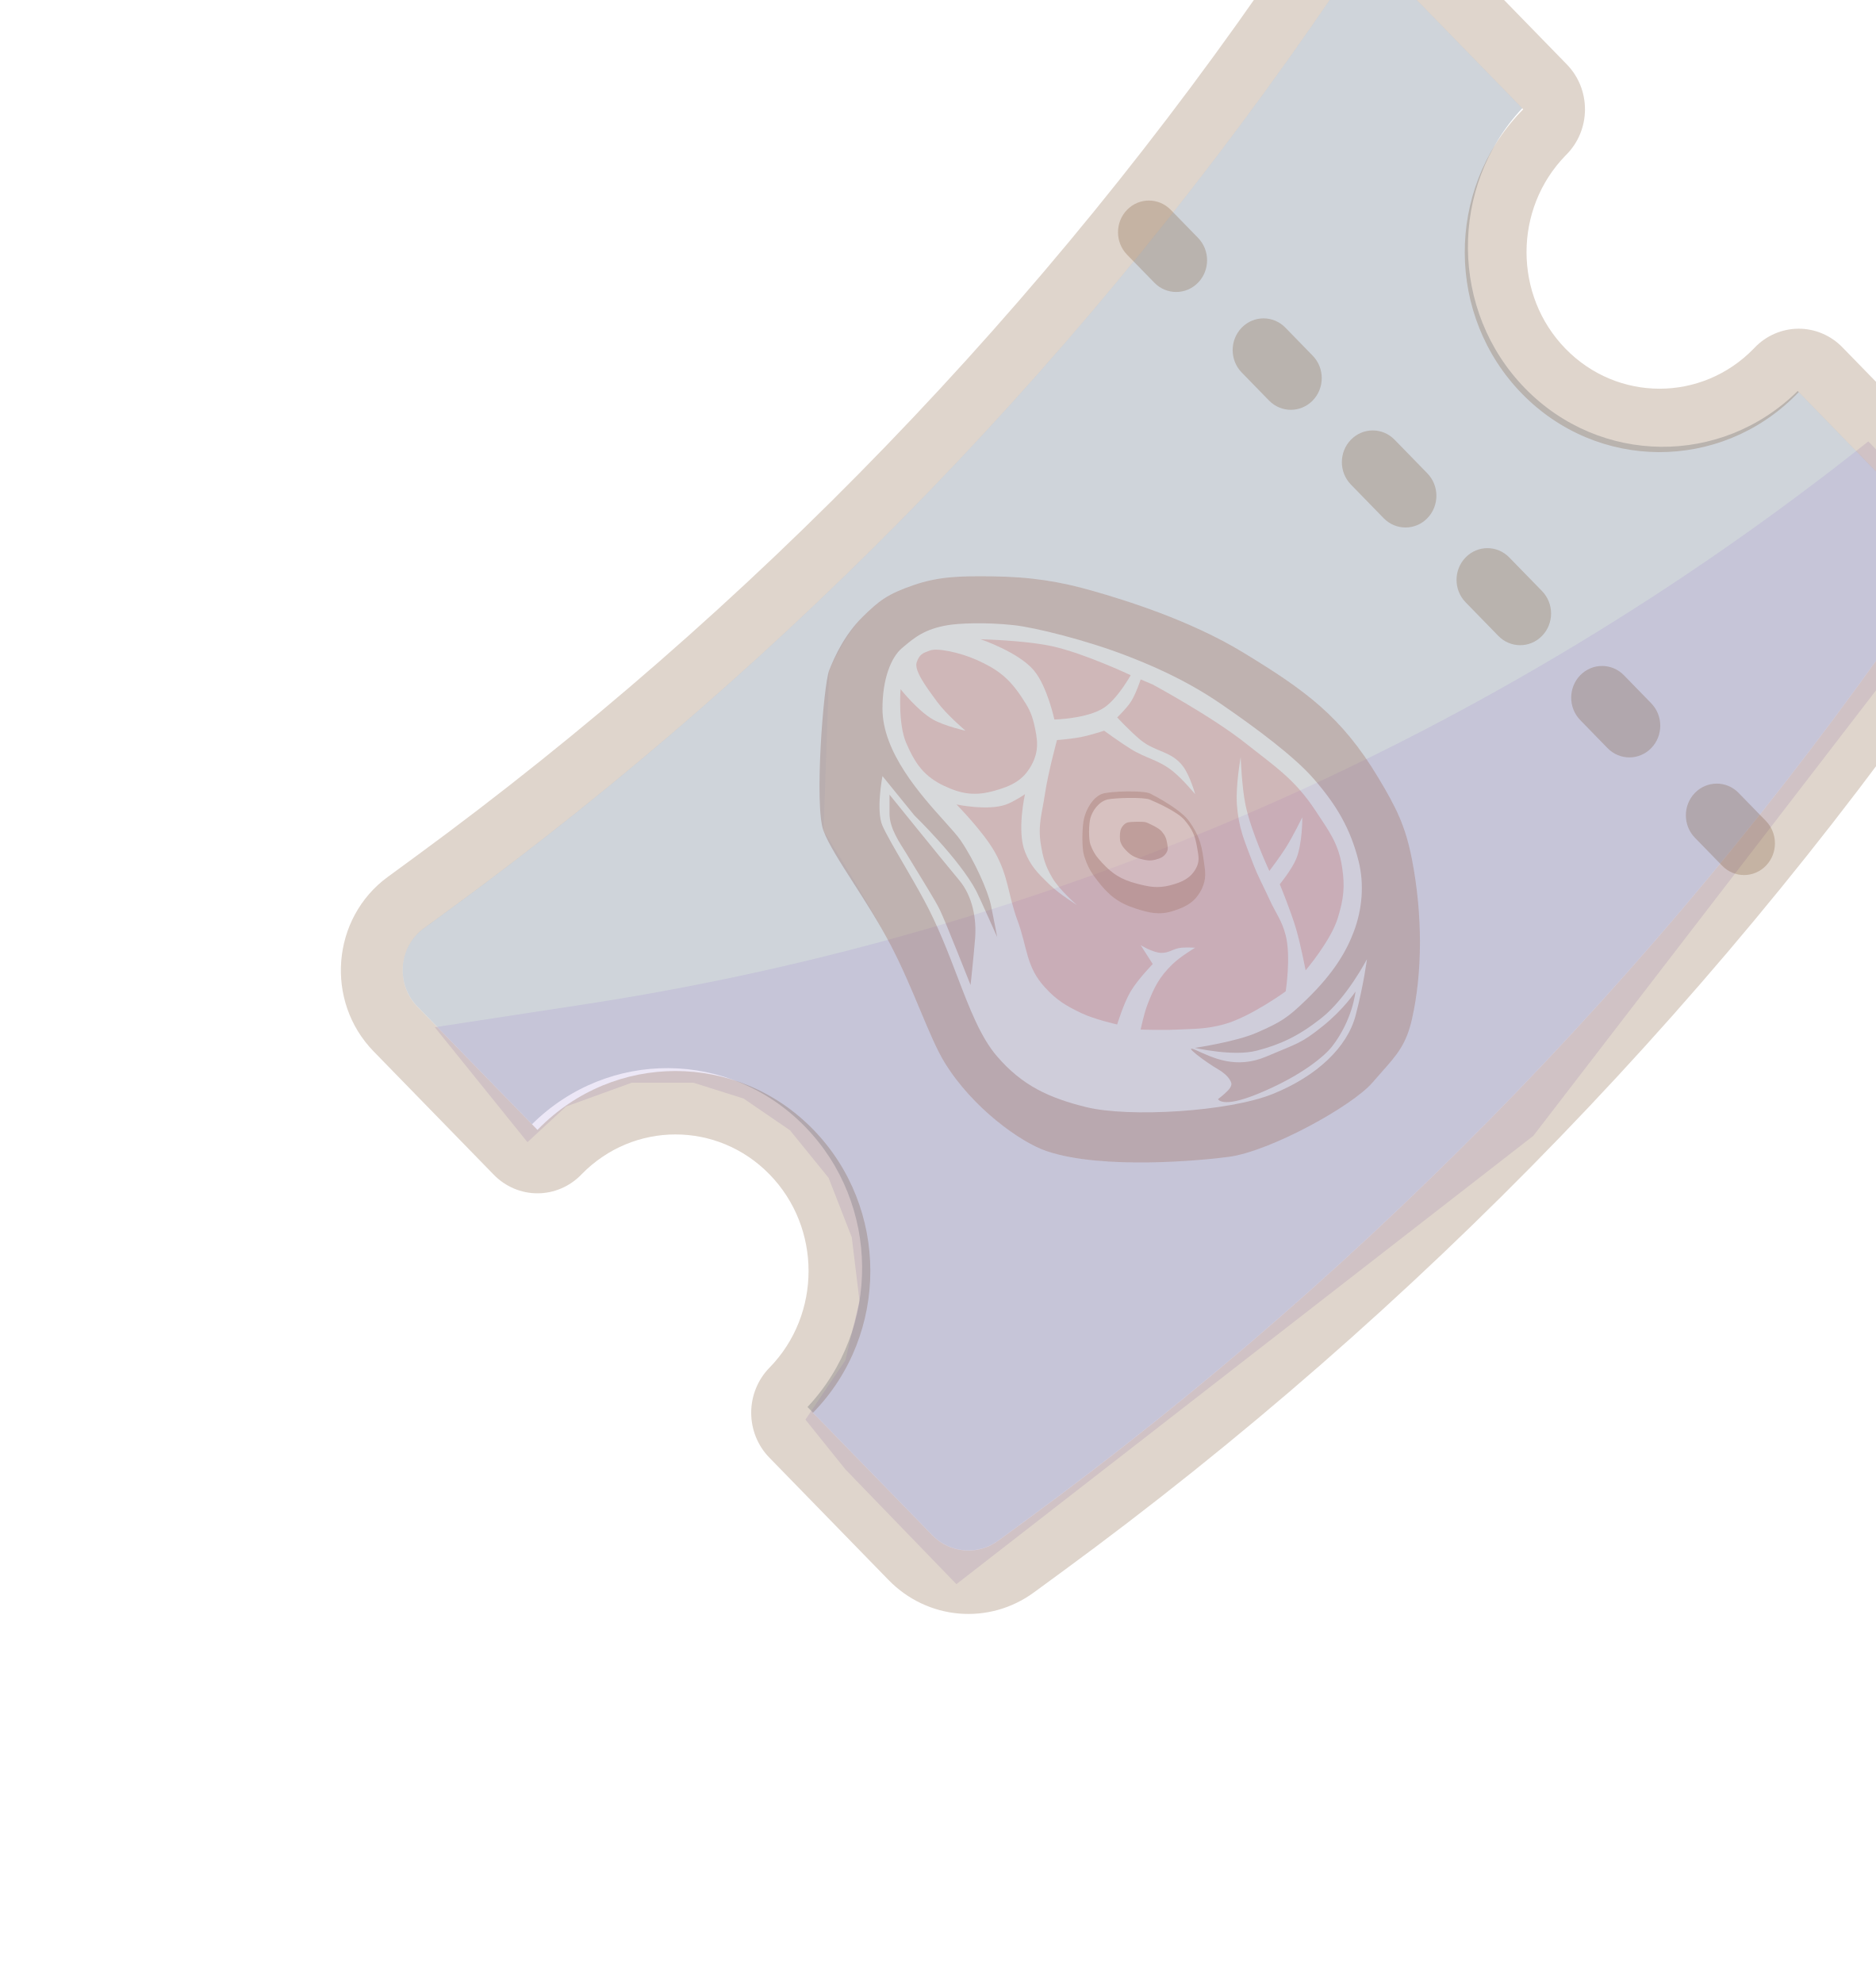
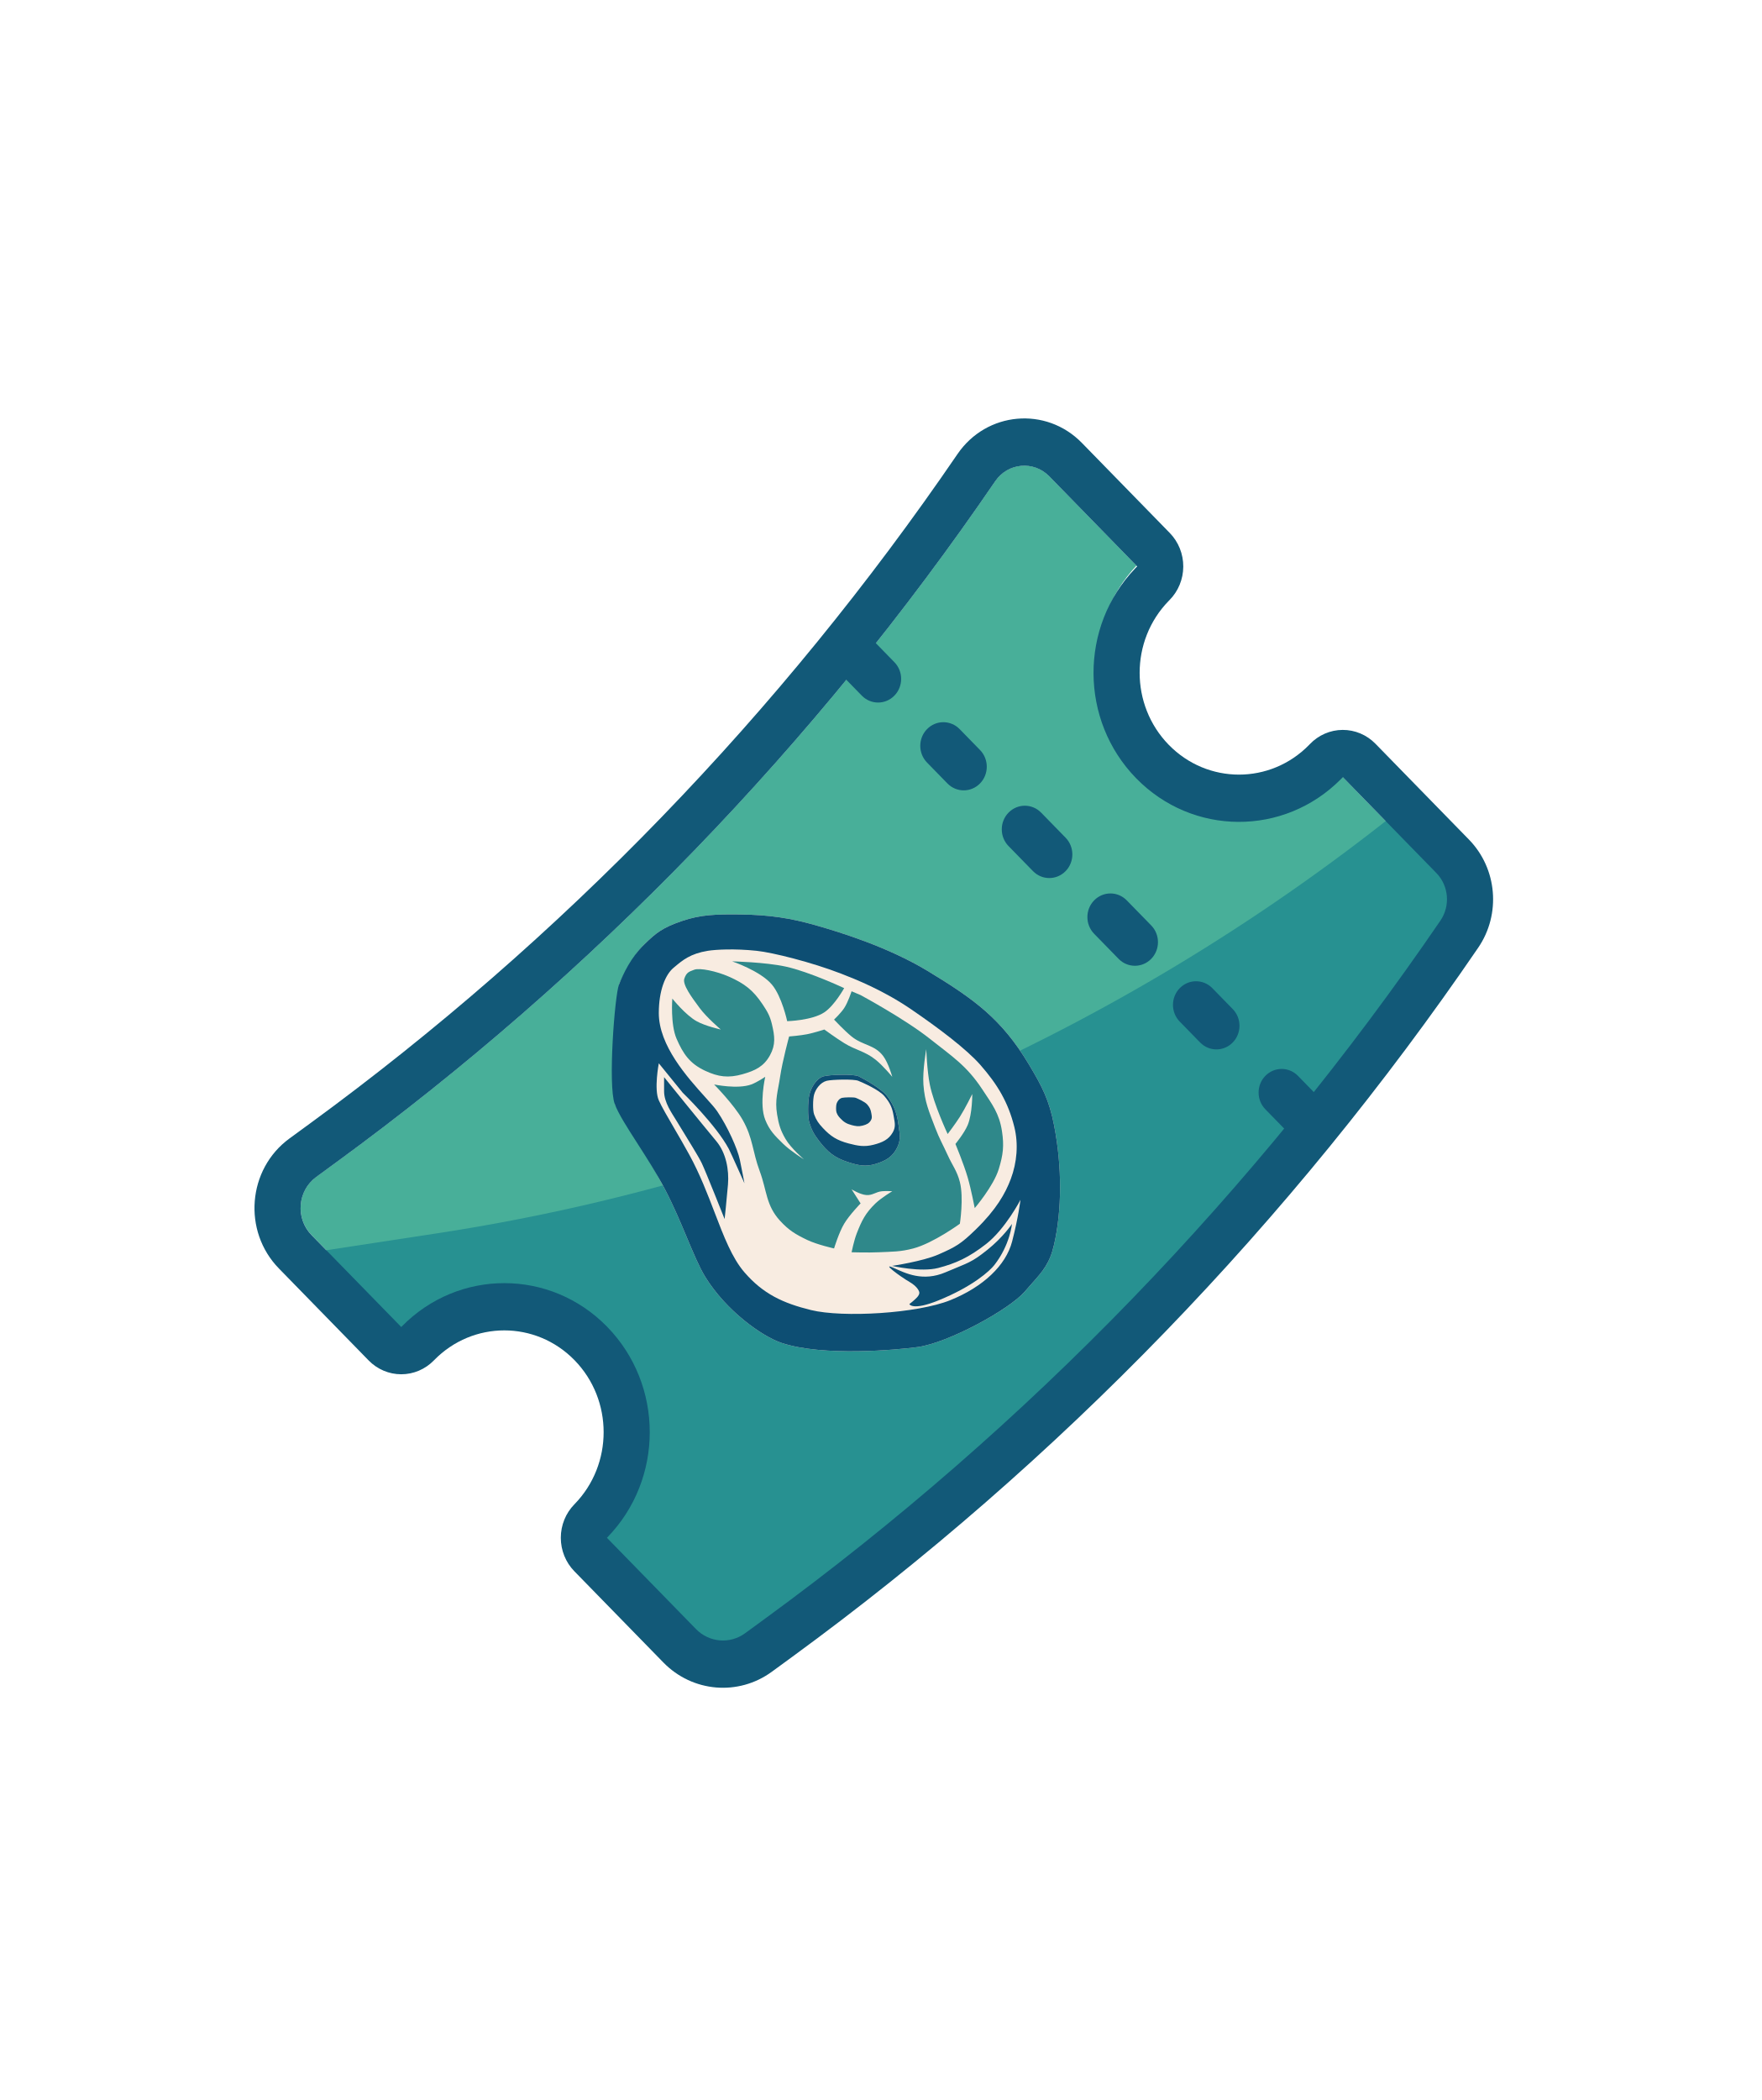
- <svg xmlns="http://www.w3.org/2000/svg" width="209" height="221" viewBox="0 0 209 221" fill="none">
-   <path d="M214.414 58.023C216.27 59.928 216.526 62.927 215.021 65.135C187.478 105.535 153.419 140.811 114.312 169.443L111.224 171.704C108.959 173.363 105.859 173.098 103.892 171.079L89.989 156.806C98.196 148.082 98.106 134.178 89.719 125.568C81.331 116.957 67.789 116.865 59.291 125.29L46.502 112.162C44.071 109.665 44.406 105.524 47.206 103.474L50.296 101.211C88.458 73.271 121.693 38.848 148.57 -0.575C150.453 -3.337 154.308 -3.683 156.629 -1.3L169.645 12.062C161.469 20.788 161.569 34.667 169.946 43.267C178.323 51.867 191.842 51.97 200.342 43.576L214.414 58.023Z" fill="#112A46" fill-opacity="0.2" />
-   <path d="M220.575 61.977L170.871 126.59L106.584 176.548L94.221 163.764L89.761 158.213L94.221 151.587L95.784 144.961L94.924 137.894L92.342 131.268L88.04 125.967L82.876 122.433L77.283 120.666H70.399L63.084 123.317L58.781 127.292L48.455 114.483L65.253 111.911C117.355 103.933 166.584 82.336 208.211 49.194L220.575 61.977Z" fill="#A28BD4" fill-opacity="0.2" />
-   <path fill-rule="evenodd" clip-rule="evenodd" d="M83.716 157.438C83.718 155.561 84.447 153.762 85.742 152.437L85.765 152.414C91.555 146.47 91.555 136.832 85.765 130.888C79.975 124.944 70.588 124.944 64.797 130.888L64.775 130.912C63.484 132.241 61.732 132.99 59.904 132.992C58.075 132.994 56.322 132.249 55.029 130.922L41.634 117.172C36.193 111.585 36.943 102.319 43.209 97.732L46.299 95.469L50.296 101.224L47.206 103.486C44.406 105.536 44.07 109.677 46.502 112.174L59.897 125.925L59.929 125.89C59.94 125.88 59.951 125.869 59.961 125.858C68.442 117.186 82.165 117.197 90.633 125.89C99.1 134.583 99.112 148.67 90.667 157.377C90.656 157.388 90.644 157.4 90.633 157.411L90.6 157.445L103.892 171.091C105.859 173.11 108.959 173.375 111.224 171.717L114.312 169.456C153.419 140.823 187.477 105.547 215.02 65.147C216.526 62.939 216.27 59.94 214.413 58.035L200.451 43.701C200.401 43.754 200.35 43.807 200.298 43.86C200.247 43.912 200.195 43.965 200.144 44.017C191.653 52.563 178.022 52.511 169.595 43.86C161.168 35.208 161.117 21.214 169.442 12.497C169.493 12.444 169.544 12.392 169.595 12.339C169.646 12.286 169.698 12.234 169.75 12.182L156.629 -1.288C154.308 -3.671 150.453 -3.324 148.57 -0.563C121.693 38.86 88.457 73.283 50.296 101.224L46.299 95.469C83.822 67.996 116.502 34.148 142.93 -4.615C147.267 -10.978 156.149 -11.776 161.497 -6.285L174.617 7.184C175.917 8.518 176.643 10.33 176.634 12.216C176.625 14.103 175.882 15.907 174.569 17.228C174.534 17.264 174.498 17.3 174.463 17.336C168.673 23.281 168.673 32.918 174.463 38.862C180.253 44.806 189.641 44.806 195.431 38.862C195.466 38.826 195.501 38.789 195.536 38.752C196.822 37.406 198.58 36.643 200.418 36.634C202.255 36.624 204.02 37.37 205.319 38.703L219.281 53.037C223.5 57.368 224.081 64.182 220.66 69.2C192.668 110.259 158.054 146.11 118.309 175.21L115.221 177.471C110.218 181.134 103.369 180.549 99.024 176.088L85.732 162.443C84.439 161.115 83.714 159.315 83.716 157.438Z" fill="#633001" fill-opacity="0.2" />
-   <path fill-rule="evenodd" clip-rule="evenodd" d="M130.47 23.385L133.512 26.508C134.856 27.888 134.856 30.126 133.512 31.506C132.168 32.886 129.988 32.886 128.644 31.506L125.602 28.383C124.258 27.003 124.258 24.765 125.602 23.385C126.946 22.005 129.126 22.005 130.47 23.385Z" fill="#633001" fill-opacity="0.2" />
-   <path fill-rule="evenodd" clip-rule="evenodd" d="M143.247 36.517L146.29 39.64C147.634 41.02 147.634 43.258 146.29 44.638C144.945 46.018 142.766 46.018 141.422 44.638L138.379 41.514C137.035 40.134 137.035 37.897 138.379 36.517C139.723 35.137 141.903 35.137 143.247 36.517Z" fill="#633001" fill-opacity="0.2" />
-   <path fill-rule="evenodd" clip-rule="evenodd" d="M159.068 57.752C157.724 59.132 155.544 59.132 154.2 57.752L150.549 54.003C149.205 52.623 149.205 50.386 150.549 49.006C151.893 47.626 154.073 47.626 155.417 49.006L159.068 52.754C160.412 54.134 160.412 56.372 159.068 57.752Z" fill="#633001" fill-opacity="0.2" />
-   <path fill-rule="evenodd" clip-rule="evenodd" d="M171.847 70.87C170.503 72.25 168.324 72.25 166.979 70.87L163.329 67.122C161.984 65.742 161.984 63.505 163.329 62.125C164.673 60.745 166.852 60.745 168.196 62.125L171.847 65.873C173.192 67.252 173.192 69.49 171.847 70.87Z" fill="#633001" fill-opacity="0.2" />
-   <path fill-rule="evenodd" clip-rule="evenodd" d="M180.974 75.255L184.016 78.379C185.36 79.759 185.36 81.996 184.016 83.376C182.672 84.756 180.493 84.756 179.148 83.376L176.106 80.253C174.762 78.873 174.762 76.635 176.106 75.255C177.45 73.875 179.63 73.875 180.974 75.255Z" fill="#633001" fill-opacity="0.2" />
-   <path fill-rule="evenodd" clip-rule="evenodd" d="M193.753 88.367L196.795 91.49C198.14 92.87 198.14 95.108 196.795 96.488C195.451 97.868 193.272 97.868 191.927 96.488L188.885 93.365C187.541 91.984 187.541 89.747 188.885 88.367C190.229 86.987 192.409 86.987 193.753 88.367Z" fill="#633001" fill-opacity="0.2" />
-   <path d="M91.767 92.575L92.401 74.711C92.401 74.711 94.164 70.688 96.125 68.757C97.974 66.936 98.92 66.209 101.778 65.221C104.635 64.232 107.019 64.199 110.415 64.232C114.888 64.277 118.101 64.805 121.746 65.844C125.391 66.885 132.613 69.105 138.571 72.735C145.429 76.914 149.504 79.833 153.6 86.672C155.579 89.976 156.62 92.005 157.351 95.773C158.566 102.039 158.513 108.462 157.351 113.584C156.584 116.965 155.231 117.98 152.966 120.631C150.701 123.281 141.556 128.301 136.96 128.925C133.949 129.334 122.882 130.381 116.675 128.301C113.69 127.301 108.357 123.432 105.291 118.446C103.547 115.612 101.887 110.372 99.295 105.393C96.616 100.247 91.767 92.575 91.767 92.575Z" fill="#F8ECE1" fill-opacity="0.2" />
-   <path d="M106.922 98.131C104.756 95.531 99.13 88.562 99.13 88.562V90.668C99.13 92.358 100.304 93.964 100.953 95.037C102.933 98.313 104.175 100.237 104.756 101.433C105.337 102.629 108.163 109.78 108.163 109.78C108.163 109.78 108.48 106.867 108.665 104.631C108.85 102.395 108.375 99.875 106.922 98.131Z" fill="#691806" fill-opacity="0.2" />
-   <path d="M151.057 110.508C151.057 110.508 149.783 112.457 147.385 114.382C144.955 116.332 144.559 116.28 141.152 117.736C137.745 119.192 135.182 117.892 133.334 117.06C131.485 116.228 134.386 118.387 135.737 119.166C137.08 119.941 137.216 120.7 137.216 120.7C137.216 120.7 137.348 121.012 136.846 121.532C136.345 122.052 135.737 122.494 135.737 122.494C135.737 122.494 136.16 123.535 140.069 121.948C145.221 119.858 147.745 117.528 148.415 116.67C150.773 113.654 151.057 110.508 151.057 110.508Z" fill="#691806" fill-opacity="0.2" />
-   <path fill-rule="evenodd" clip-rule="evenodd" d="M92.401 74.711C91.767 76.316 90.731 89.784 91.767 92.575C92.311 94.037 93.617 96.075 95.122 98.424C96.489 100.556 98.02 102.945 99.295 105.393C100.561 107.826 101.605 110.321 102.545 112.567C103.529 114.918 104.399 116.997 105.291 118.446C108.357 123.432 113.69 127.301 116.675 128.301C122.882 130.381 133.949 129.334 136.96 128.925C141.556 128.301 150.701 123.281 152.966 120.631C153.345 120.187 153.699 119.789 154.029 119.417C155.668 117.573 156.712 116.399 157.351 113.584C158.513 108.462 158.566 102.039 157.351 95.773C156.62 92.005 155.579 89.976 153.6 86.672C149.504 79.833 145.429 76.914 138.571 72.735C132.613 69.105 125.391 66.885 121.746 65.844C118.101 64.805 114.888 64.277 110.415 64.232C107.019 64.199 104.635 64.232 101.778 65.221C98.92 66.209 97.974 66.936 96.125 68.757C94.164 70.688 93.035 73.107 92.401 74.711ZM100.536 72.215C99.321 73.23 98.344 75.616 98.344 78.975C98.344 83.849 102.602 88.583 105.265 91.543C106.054 92.421 106.704 93.143 107.06 93.667C108.619 95.955 110.098 99.283 110.441 100.921C110.716 102.232 111.128 104.431 111.128 104.431C111.128 104.431 109.078 99.829 108.803 99.309C106.908 95.721 101.91 90.884 101.91 90.884L98.344 86.49C98.344 86.49 97.598 90.357 98.344 92.028C98.775 92.994 99.65 94.497 100.649 96.213C101.379 97.468 102.176 98.837 102.913 100.193C104.493 103.096 105.633 106.075 106.686 108.827C108.055 112.405 109.277 115.599 111.128 117.744C113.916 120.975 116.882 122.359 121.059 123.387C125.814 124.557 136.933 123.907 141.873 121.905C146.747 119.929 150.153 116.723 151.084 113.134C152.015 109.546 152.332 106.902 152.332 106.902C152.332 106.902 150.087 111.25 147.208 113.506C144.62 115.534 142.649 116.416 140.05 117.094C137.443 117.775 133.156 116.782 133.156 116.782C133.156 116.782 137.694 116.12 140.05 115.092C142.762 113.909 143.481 113.447 145.597 111.4C148.733 108.365 150.087 105.914 150.879 103.807C151.811 101.332 152.049 98.544 151.408 95.981C150.482 92.281 148.886 89.64 146.363 86.75C144.276 84.36 140.105 81.218 136.035 78.43C131.818 75.54 127.689 73.91 125.602 73.099C121.183 71.381 115.354 69.921 112.95 69.667C109.658 69.318 106.828 69.479 105.66 69.667C103.071 70.084 101.89 71.077 100.745 72.04C100.675 72.099 100.606 72.157 100.536 72.215Z" fill="#621706" fill-opacity="0.2" />
-   <path d="M144.444 95.739C145.159 94.042 145.131 91.085 145.131 91.085C145.131 91.085 144.091 93.21 143.282 94.491C142.625 95.532 141.46 97.065 141.46 97.065C141.46 97.065 139.399 92.666 138.792 89.655C138.383 87.623 138.264 84.376 138.264 84.376C138.264 84.376 137.692 87.592 137.841 89.655C138.031 92.276 138.675 93.694 139.611 96.155C140.229 97.781 140.74 98.626 141.46 100.211C142.174 101.784 142.856 102.571 143.282 104.242C143.885 106.605 143.282 110.482 143.282 110.482C143.282 110.482 139.312 113.383 136.336 114.174C134.371 114.697 133.191 114.649 131.159 114.746C129.582 114.822 127.117 114.746 127.117 114.746C127.117 114.746 127.473 112.999 127.883 111.938C128.629 110.013 129.19 108.884 130.683 107.44C131.552 106.6 133.192 105.62 133.192 105.62C133.192 105.62 132.256 105.564 131.66 105.62C130.729 105.708 130.27 106.252 129.336 106.192C128.407 106.132 127.117 105.334 127.117 105.334L128.464 107.44C128.464 107.44 126.785 109.171 126.008 110.482C125.212 111.824 124.502 114.174 124.502 114.174C124.502 114.174 121.968 113.612 120.488 112.9C118.741 112.06 117.75 111.46 116.447 110.04C114.321 107.725 114.497 105.561 113.409 102.63C112.306 99.659 112.416 97.693 110.847 94.933C109.542 92.637 106.594 89.655 106.594 89.655C106.594 89.655 110.112 90.4 112.141 89.655C113.015 89.334 114.228 88.51 114.228 88.51C114.228 88.51 113.295 92.599 114.228 94.933C114.869 96.538 115.638 97.291 116.867 98.494L116.922 98.547C117.997 99.6 120.012 100.861 120.012 100.861C120.012 100.861 118.07 99.197 117.265 97.819C116.495 96.5 116.245 95.629 115.998 94.127C115.639 91.955 116.125 90.688 116.447 88.51C116.799 86.124 117.794 82.478 117.794 82.478C117.794 82.478 119.448 82.347 120.488 82.14C121.506 81.937 123.05 81.438 123.05 81.438C123.05 81.438 124.816 82.728 126.008 83.466C127.762 84.552 129.071 84.655 130.683 85.936C131.784 86.811 133.192 88.51 133.192 88.51C133.192 88.51 132.634 86.477 131.845 85.416C130.556 83.681 128.8 83.849 127.117 82.478C126.016 81.581 124.502 79.956 124.502 79.956C124.502 79.956 125.519 78.983 126.008 78.24C126.601 77.339 127.117 75.718 127.117 75.718L128.464 76.29C128.464 76.29 135.062 79.854 138.792 82.816C142.119 85.458 144.286 86.825 146.61 90.357C148.106 92.629 149.161 93.971 149.568 96.649C149.901 98.836 149.738 100.174 149.093 102.292C148.314 104.849 145.501 108.142 145.501 108.142C145.501 108.142 144.962 105.31 144.444 103.54C143.863 101.549 142.622 98.547 142.622 98.547C142.622 98.547 143.938 96.941 144.444 95.739Z" fill="#B32D2D" fill-opacity="0.2" />
-   <path d="M115.231 74.729C113.518 72.674 109.288 71.245 109.288 71.245C109.288 71.245 114.209 71.356 117.265 72.025C120.824 72.804 126.008 75.249 126.008 75.249C126.008 75.249 124.572 77.843 123.05 78.863C121.207 80.098 117.503 80.189 117.503 80.189C117.503 80.189 116.716 76.51 115.231 74.729Z" fill="#B32D2D" fill-opacity="0.2" />
-   <path d="M103.981 80.19C102.29 79.237 100.362 76.809 100.362 76.809C100.362 76.809 100.057 80.647 100.996 82.816C101.985 85.1 102.973 86.53 105.249 87.6C107.231 88.532 108.738 88.72 110.848 88.12C112.726 87.587 114.013 86.979 114.942 85.286C115.817 83.693 115.648 82.422 115.233 80.658C114.938 79.405 114.549 78.743 113.833 77.667C112.432 75.564 111.146 74.564 108.814 73.533C106.932 72.701 104.456 72.191 103.637 72.493L103.599 72.507C102.808 72.799 102.471 72.924 102.158 73.819C101.848 74.712 103.242 76.597 104.389 78.148L104.456 78.24C105.495 79.645 107.599 81.438 107.599 81.438C107.599 81.438 105.28 80.922 103.981 80.19Z" fill="#B32D2D" fill-opacity="0.2" />
-   <path d="M134.108 95.619C133.879 93.941 133.522 92.96 132.549 91.563C131.651 90.273 128.957 88.829 128.191 88.443C127.425 88.057 123.754 88.183 122.909 88.443C121.822 88.777 121.049 90.159 120.796 91.251C120.584 92.161 120.55 94.501 120.796 95.307C121.156 96.491 121.518 97.13 122.275 98.116C123.538 99.76 124.589 100.625 126.58 101.262C128.133 101.759 129.197 102.01 130.753 101.522C132.271 101.046 133.277 100.447 133.949 99.026C134.52 97.819 134.287 96.939 134.108 95.619Z" fill="#F8ECE1" fill-opacity="0.2" />
-   <path fill-rule="evenodd" clip-rule="evenodd" d="M132.549 91.563C133.522 92.96 133.879 93.941 134.108 95.619C134.129 95.78 134.152 95.934 134.174 96.083C134.332 97.158 134.451 97.965 133.949 99.026C133.277 100.447 132.271 101.046 130.753 101.522C129.197 102.01 128.133 101.759 126.58 101.262C124.589 100.625 123.538 99.76 122.275 98.116C121.518 97.13 121.156 96.491 120.796 95.307C120.55 94.501 120.584 92.161 120.796 91.251C121.049 90.159 121.822 88.777 122.909 88.443C123.754 88.183 127.425 88.057 128.191 88.443C128.957 88.829 131.651 90.273 132.549 91.563ZM132.001 91.386C132.868 92.408 133.186 93.124 133.39 94.352C133.41 94.469 133.43 94.582 133.449 94.69C133.59 95.476 133.696 96.067 133.249 96.842C132.649 97.881 131.753 98.319 130.399 98.667C129.012 99.023 128.063 98.84 126.678 98.477C124.903 98.011 123.966 97.378 122.84 96.176C122.165 95.456 121.843 94.989 121.521 94.124C121.302 93.534 121.333 91.823 121.521 91.158C121.747 90.359 122.437 89.35 123.405 89.105C124.159 88.915 127.432 88.823 128.115 89.105C128.798 89.388 131.2 90.443 132.001 91.386Z" fill="#621706" fill-opacity="0.2" />
-   <path d="M130.06 93.936C129.971 93.403 129.831 93.091 129.452 92.647C129.102 92.238 128.052 91.779 127.753 91.656C127.455 91.534 126.023 91.574 125.694 91.656C125.27 91.763 124.969 92.201 124.87 92.548C124.788 92.838 124.774 93.581 124.87 93.837C125.011 94.213 125.152 94.416 125.447 94.729C125.939 95.251 126.349 95.526 127.125 95.729C127.73 95.887 128.145 95.966 128.752 95.811C129.344 95.66 129.736 95.47 129.998 95.018C130.22 94.635 130.13 94.356 130.06 93.936Z" fill="#621706" fill-opacity="0.2" />
+ <svg xmlns="http://www.w3.org/2000/svg" width="193" height="230" viewBox="0 0 611 633" fill="none">
+   <path d="M498.12 255.107C502.433 259.525 503.028 266.479 499.53 271.599C435.543 365.273 356.417 447.066 265.564 513.456L258.39 518.699C253.129 522.544 245.926 521.93 241.357 517.248L209.058 484.154C228.124 463.925 227.915 431.688 208.43 411.723C188.944 391.758 157.482 391.543 137.739 411.079L108.03 380.638C102.38 374.849 103.159 365.247 109.664 360.494L116.844 355.248C205.5 290.463 282.712 210.647 345.153 119.237C349.527 112.835 358.483 112.031 363.876 117.557L394.113 148.539C375.118 168.773 375.351 200.954 394.813 220.894C414.274 240.834 445.682 241.074 465.429 221.611L498.12 255.107Z" fill="#48AF99" />
+   <path d="M512.438 264.278L396.966 414.093L247.615 529.93L218.893 500.289L208.53 487.416L218.893 472.053L222.524 456.69L220.525 440.303L214.528 424.94L204.532 412.649L192.536 404.456L179.542 400.359H163.548L146.555 406.504L136.559 415.722L112.569 386.02L151.595 380.057C272.638 361.559 387.007 311.483 483.714 234.636L512.438 264.278Z" fill="#279191" />
+   <path fill-rule="evenodd" clip-rule="evenodd" d="M194.486 485.619C194.491 481.267 196.185 477.095 199.194 474.024L199.248 473.97C212.699 460.187 212.699 437.841 199.248 424.059C185.796 410.276 163.987 410.276 150.536 424.059L150.483 424.113C147.485 427.197 143.414 428.932 139.167 428.937C134.919 428.942 130.844 427.215 127.841 424.138L96.724 392.255C84.082 379.302 85.825 357.817 100.381 347.18L107.56 341.934L116.846 355.276L109.667 360.523C103.162 365.276 102.383 374.878 108.032 380.667L139.15 412.55L139.227 412.471C139.251 412.446 139.276 412.421 139.301 412.396C159.003 392.289 190.884 392.314 210.557 412.471C230.228 432.627 230.254 465.289 210.635 485.477C210.609 485.504 210.583 485.531 210.557 485.557L210.479 485.636L241.359 517.276C245.929 521.958 253.131 522.572 258.393 518.727L265.567 513.485C356.42 447.095 435.545 365.301 499.533 271.627C503.03 266.507 502.436 259.554 498.123 255.135L465.686 221.9C465.569 222.023 465.45 222.145 465.331 222.268C465.211 222.389 465.091 222.511 464.971 222.632C445.247 242.449 413.579 242.328 394.001 222.268C374.422 202.207 374.304 169.759 393.646 149.549C393.763 149.425 393.882 149.303 394.001 149.181C394.12 149.059 394.24 148.938 394.36 148.817L363.879 117.586C358.485 112.059 349.529 112.863 345.156 119.265C282.715 210.675 205.503 290.491 116.846 355.276L107.56 341.934C194.734 278.233 270.655 199.75 332.053 109.869C342.13 95.118 362.762 93.266 375.188 105.998L405.669 137.229C408.687 140.322 410.374 144.523 410.353 148.897C410.332 153.271 408.606 157.455 405.557 160.518C405.475 160.6 405.392 160.685 405.31 160.769C391.859 174.551 391.859 196.897 405.31 210.68C418.761 224.462 440.57 224.462 454.022 210.68C454.103 210.596 454.185 210.511 454.267 210.426C457.255 207.303 461.339 205.534 465.608 205.513C469.877 205.491 473.977 207.219 476.996 210.312L509.432 243.547C519.232 253.589 520.583 269.389 512.636 281.024C447.604 376.226 367.189 459.354 274.854 526.826L267.679 532.069C256.056 540.562 240.145 539.207 230.05 528.864L199.171 497.224C196.167 494.146 194.482 489.971 194.486 485.619Z" fill="#125978" />
+   <path fill-rule="evenodd" clip-rule="evenodd" d="M303.104 174.794L310.172 182.036C313.295 185.236 313.295 190.423 310.172 193.623C307.049 196.824 301.986 196.824 298.863 193.623L291.795 186.381C288.672 183.181 288.672 177.994 291.795 174.794C294.918 171.594 299.981 171.594 303.104 174.794Z" fill="#125978" />
+   <path fill-rule="evenodd" clip-rule="evenodd" d="M332.797 205.242L339.865 212.484C342.988 215.684 342.988 220.872 339.865 224.072C336.743 227.272 331.679 227.272 328.556 224.072L321.488 216.83C318.365 213.63 318.365 208.442 321.488 205.242C324.611 202.042 329.674 202.042 332.797 205.242Z" fill="#125978" />
+   <path fill-rule="evenodd" clip-rule="evenodd" d="M369.542 254.479C366.419 257.679 361.356 257.679 358.233 254.479L349.751 245.788C346.628 242.588 346.628 237.4 349.751 234.201C352.874 231.001 357.937 231.001 361.06 234.201L369.542 242.891C372.665 246.091 372.665 251.279 369.542 254.479Z" fill="#125978" />
+   <path fill-rule="evenodd" clip-rule="evenodd" d="M399.234 284.897C396.111 288.097 391.048 288.097 387.925 284.897L379.443 276.206C376.32 273.007 376.321 267.819 379.443 264.619C382.566 261.419 387.63 261.419 390.752 264.619L399.234 273.309C402.357 276.509 402.357 281.698 399.234 284.897Z" fill="#125978" />
+   <path fill-rule="evenodd" clip-rule="evenodd" d="M420.434 295.063L427.501 302.306C430.624 305.506 430.624 310.694 427.501 313.893C424.379 317.093 419.315 317.093 416.192 313.893L409.124 306.651C406.001 303.452 406.001 298.263 409.124 295.063C412.247 291.864 417.311 291.864 420.434 295.063Z" fill="#125978" />
+   <path fill-rule="evenodd" clip-rule="evenodd" d="M450.126 325.466L457.194 332.709C460.316 335.909 460.317 341.096 457.194 344.296C454.071 347.496 449.008 347.496 445.885 344.296L438.817 337.054C435.694 333.855 435.694 328.666 438.817 325.466C441.94 322.266 447.003 322.266 450.126 325.466Z" fill="#125978" />
+   <path d="M213.191 335.223L214.663 293.803C214.663 293.803 218.76 284.476 223.315 279.997C227.611 275.774 229.808 274.088 236.447 271.797C243.086 269.506 248.624 269.428 256.513 269.506C266.906 269.609 274.369 270.833 282.837 273.244C291.305 275.656 308.085 280.804 321.925 289.221C337.857 298.91 347.324 305.679 356.84 321.537C361.438 329.197 363.857 333.903 365.554 342.638C368.377 357.168 368.254 372.06 365.554 383.937C363.772 391.776 360.63 394.13 355.368 400.276C350.106 406.422 328.859 418.062 318.182 419.508C311.187 420.456 285.476 422.885 271.056 418.062C264.122 415.743 251.732 406.77 244.608 395.212C240.558 388.64 236.701 376.49 230.679 364.946C224.456 353.014 213.191 335.223 213.191 335.223Z" fill="#F8ECE1" />
+   <path d="M248.404 348.105C243.372 342.076 230.302 325.918 230.302 325.918V330.802C230.302 334.721 233.029 338.443 234.536 340.931C239.138 348.527 242.022 352.989 243.372 355.762C244.722 358.535 251.288 375.115 251.288 375.115C251.288 375.115 252.024 368.363 252.454 363.178C252.883 357.993 251.78 352.15 248.404 348.105Z" fill="#0D5074" />
+   <path d="M350.945 376.803C350.945 376.803 347.986 381.324 342.415 385.786C336.77 390.308 335.849 390.187 327.934 393.563C320.018 396.94 314.066 393.925 309.77 391.996C305.475 390.067 312.214 395.072 315.354 396.879C318.474 398.675 318.791 400.437 318.791 400.437C318.791 400.437 319.097 401.16 317.932 402.366C316.766 403.572 315.354 404.597 315.354 404.597C315.354 404.597 316.336 407.008 325.418 403.33C337.386 398.484 343.25 393.081 344.808 391.092C350.285 384.098 350.945 376.803 350.945 376.803Z" fill="#0D5074" />
+   <path fill-rule="evenodd" clip-rule="evenodd" d="M214.663 293.803C213.191 297.523 210.783 328.754 213.191 335.223C214.453 338.614 217.487 343.338 220.985 348.785C224.161 353.729 227.718 359.268 230.679 364.946C233.621 370.586 236.047 376.37 238.23 381.578C240.517 387.03 242.537 391.851 244.608 395.212C251.732 406.77 264.122 415.743 271.056 418.062C285.476 422.885 311.187 420.456 318.182 419.508C328.859 418.062 350.106 406.422 355.368 400.276C356.249 399.246 357.071 398.324 357.837 397.463C361.644 393.187 364.071 390.463 365.554 383.937C368.254 372.06 368.377 357.168 365.554 342.638C363.857 333.903 361.438 329.197 356.84 321.537C347.324 305.679 337.857 298.91 321.925 289.221C308.085 280.804 291.305 275.656 282.837 273.244C274.369 270.833 266.906 269.609 256.513 269.506C248.624 269.428 243.086 269.506 236.447 271.797C229.808 274.088 227.611 275.774 223.315 279.997C218.76 284.476 216.136 290.083 214.663 293.803ZM233.563 288.015C230.74 290.369 228.47 295.901 228.47 303.691C228.47 314.991 238.363 325.968 244.549 332.832C246.383 334.867 247.892 336.541 248.72 337.755C252.34 343.06 255.777 350.778 256.574 354.576C257.212 357.615 258.17 362.715 258.17 362.715C258.17 362.715 253.408 352.044 252.769 350.838C248.366 342.518 236.754 331.304 236.754 331.304L228.47 321.115C228.47 321.115 226.737 330.08 228.47 333.957C229.471 336.195 231.504 339.681 233.824 343.659C235.52 346.57 237.372 349.744 239.086 352.888C242.756 359.619 245.404 366.526 247.851 372.907C251.03 381.203 253.869 388.609 258.17 393.584C264.646 401.075 271.537 404.283 281.242 406.667C292.287 409.38 318.121 407.872 329.596 403.23C340.919 398.649 348.833 391.214 350.996 382.894C353.159 374.574 353.895 368.443 353.895 368.443C353.895 368.443 348.679 378.526 341.991 383.756C335.977 388.459 331.399 390.504 325.362 392.076C319.304 393.654 309.346 391.353 309.346 391.353C309.346 391.353 319.887 389.818 325.362 387.434C331.663 384.69 333.332 383.62 338.248 378.873C345.533 371.837 348.679 366.152 350.52 361.268C352.684 355.528 353.237 349.065 351.747 343.121C349.597 334.542 345.889 328.418 340.027 321.718C335.18 316.177 325.49 308.89 316.035 302.425C306.238 295.726 296.644 291.947 291.796 290.065C281.53 286.081 267.988 282.697 262.404 282.107C254.756 281.298 248.181 281.671 245.467 282.107C239.451 283.073 236.707 285.377 234.048 287.61C233.886 287.746 233.725 287.881 233.563 288.015Z" fill="#0D4E73" />
+   <path d="M335.576 342.559C337.237 338.625 337.172 331.767 337.172 331.767C337.172 331.767 334.755 336.695 332.876 339.665C331.351 342.079 328.642 345.634 328.642 345.634C328.642 345.634 323.854 335.435 322.445 328.451C321.494 323.74 321.218 316.212 321.218 316.212C321.218 316.212 319.889 323.669 320.236 328.451C320.676 334.53 322.173 337.817 324.347 343.524C325.784 347.294 326.971 349.254 328.642 352.929C330.301 356.576 331.887 358.4 332.876 362.274C334.276 367.755 332.876 376.744 332.876 376.744C332.876 376.744 323.653 383.471 316.738 385.305C312.175 386.516 309.432 386.405 304.711 386.631C301.049 386.807 295.323 386.631 295.323 386.631C295.323 386.631 296.148 382.58 297.102 380.12C298.834 375.656 300.138 373.037 303.607 369.69C305.624 367.743 309.436 365.47 309.436 365.47C309.436 365.47 307.261 365.339 305.877 365.47C303.713 365.673 302.646 366.936 300.477 366.796C298.319 366.657 295.323 364.806 295.323 364.806L298.452 369.69C298.452 369.69 294.551 373.705 292.745 376.744C290.897 379.855 289.248 385.305 289.248 385.305C289.248 385.305 283.359 384.002 279.921 382.351C275.864 380.402 273.56 379.011 270.532 375.719C265.594 370.35 266.003 365.333 263.476 358.536C260.914 351.648 261.167 347.091 257.523 340.69C254.492 335.366 247.644 328.451 247.644 328.451C247.644 328.451 255.815 330.18 260.53 328.451C262.56 327.707 265.378 325.799 265.378 325.799C265.378 325.799 263.211 335.278 265.378 340.69C266.868 344.413 268.654 346.157 271.509 348.946L271.637 349.071C274.135 351.511 278.816 354.436 278.816 354.436C278.816 354.436 274.305 350.577 272.434 347.382C270.644 344.323 270.065 342.305 269.489 338.821C268.656 333.786 269.786 330.847 270.532 325.799C271.351 320.264 273.662 311.811 273.662 311.811C273.662 311.811 277.506 311.508 279.921 311.027C282.285 310.557 285.873 309.4 285.873 309.4C285.873 309.4 289.977 312.391 292.745 314.102C296.82 316.621 299.861 316.859 303.607 319.83C306.165 321.859 309.436 325.799 309.436 325.799C309.436 325.799 308.138 321.084 306.307 318.624C303.312 314.601 299.231 314.989 295.323 311.811C292.764 309.731 289.248 305.963 289.248 305.963C289.248 305.963 291.609 303.707 292.745 301.984C294.123 299.896 295.323 296.136 295.323 296.136L298.452 297.462C298.452 297.462 313.779 305.726 322.445 312.595C330.174 318.721 335.209 321.891 340.608 330.079C344.082 335.349 346.534 338.46 347.481 344.669C348.254 349.74 347.874 352.841 346.376 357.752C344.567 363.682 338.031 371.318 338.031 371.318C338.031 371.318 336.778 364.752 335.576 360.646C334.225 356.03 331.342 349.071 331.342 349.071C331.342 349.071 334.4 345.347 335.576 342.559Z" fill="#2F888A" />
+   <path d="M267.715 293.845C263.733 289.078 253.908 285.766 253.908 285.766C253.908 285.766 265.34 286.023 272.44 287.574C280.708 289.381 292.751 295.05 292.751 295.05C292.751 295.05 289.414 301.065 285.878 303.431C281.597 306.294 272.992 306.505 272.992 306.505C272.992 306.505 271.165 297.975 267.715 293.845Z" fill="#2F888A" />
+   <path d="M241.563 306.506C237.636 304.296 233.157 298.668 233.157 298.668C233.157 298.668 232.447 307.565 234.629 312.595C236.927 317.89 239.222 321.207 244.509 323.688C249.113 325.849 252.615 326.284 257.518 324.894C261.881 323.657 264.871 322.248 267.029 318.322C269.06 314.628 268.669 311.681 267.704 307.591C267.019 304.686 266.115 303.151 264.452 300.657C261.196 295.779 258.209 293.461 252.793 291.071C248.42 289.142 242.668 287.959 240.766 288.66L240.676 288.693C238.838 289.369 238.055 289.658 237.329 291.734C236.608 293.804 239.846 298.175 242.512 301.772L242.668 301.984C245.081 305.242 249.97 309.399 249.97 309.399C249.97 309.399 244.582 308.204 241.563 306.506Z" fill="#2F888A" />
+   <path d="M311.57 342.283C311.039 338.39 310.208 336.117 307.949 332.877C305.863 329.885 299.604 326.538 297.824 325.642C296.045 324.747 287.516 325.039 285.552 325.642C283.028 326.417 281.232 329.621 280.643 332.154C280.152 334.264 280.072 339.69 280.643 341.559C281.48 344.303 282.321 345.786 284.079 348.07C287.014 351.883 289.455 353.888 294.081 355.365C297.689 356.518 300.162 357.1 303.777 355.968C307.303 354.864 309.639 353.477 311.201 350.181C312.528 347.381 311.987 345.343 311.57 342.283Z" fill="#F8ECE1" />
+   <path fill-rule="evenodd" clip-rule="evenodd" d="M307.949 332.877C310.208 336.117 311.039 338.39 311.57 342.283C311.62 342.655 311.673 343.012 311.724 343.357C312.091 345.85 312.367 347.722 311.201 350.181C309.639 353.477 307.303 354.864 303.777 355.968C300.162 357.1 297.689 356.518 294.081 355.365C289.455 353.888 287.014 351.883 284.079 348.07C282.321 345.786 281.48 344.303 280.643 341.559C280.072 339.69 280.152 334.264 280.643 332.154C281.232 329.621 283.028 326.417 285.552 325.642C287.516 325.039 296.045 324.747 297.824 325.642C299.604 326.538 305.863 329.885 307.949 332.877ZM306.675 332.467C308.689 334.835 309.429 336.497 309.903 339.343C309.948 339.615 309.995 339.876 310.04 340.128C310.367 341.951 310.613 343.319 309.574 345.117C308.181 347.527 306.099 348.541 302.954 349.348C299.732 350.175 297.527 349.75 294.31 348.907C290.185 347.827 288.009 346.361 285.393 343.574C283.825 341.904 283.076 340.82 282.329 338.814C281.82 337.447 281.891 333.481 282.329 331.938C282.854 330.087 284.455 327.744 286.706 327.178C288.456 326.737 296.061 326.523 297.648 327.178C299.234 327.833 304.815 330.28 306.675 332.467Z" fill="#0D4E73" />
+   <path d="M302.157 338.38C301.95 337.143 301.626 336.421 300.746 335.392C299.932 334.441 297.492 333.378 296.799 333.093C296.105 332.809 292.78 332.902 292.014 333.093C291.03 333.339 290.33 334.357 290.101 335.162C289.909 335.832 289.878 337.556 290.101 338.15C290.427 339.021 290.755 339.492 291.44 340.218C292.584 341.429 293.536 342.066 295.339 342.536C296.746 342.902 297.71 343.087 299.119 342.727C300.494 342.377 301.404 341.936 302.013 340.889C302.53 339.999 302.319 339.352 302.157 338.38Z" fill="#0D4E73" />
</svg>
